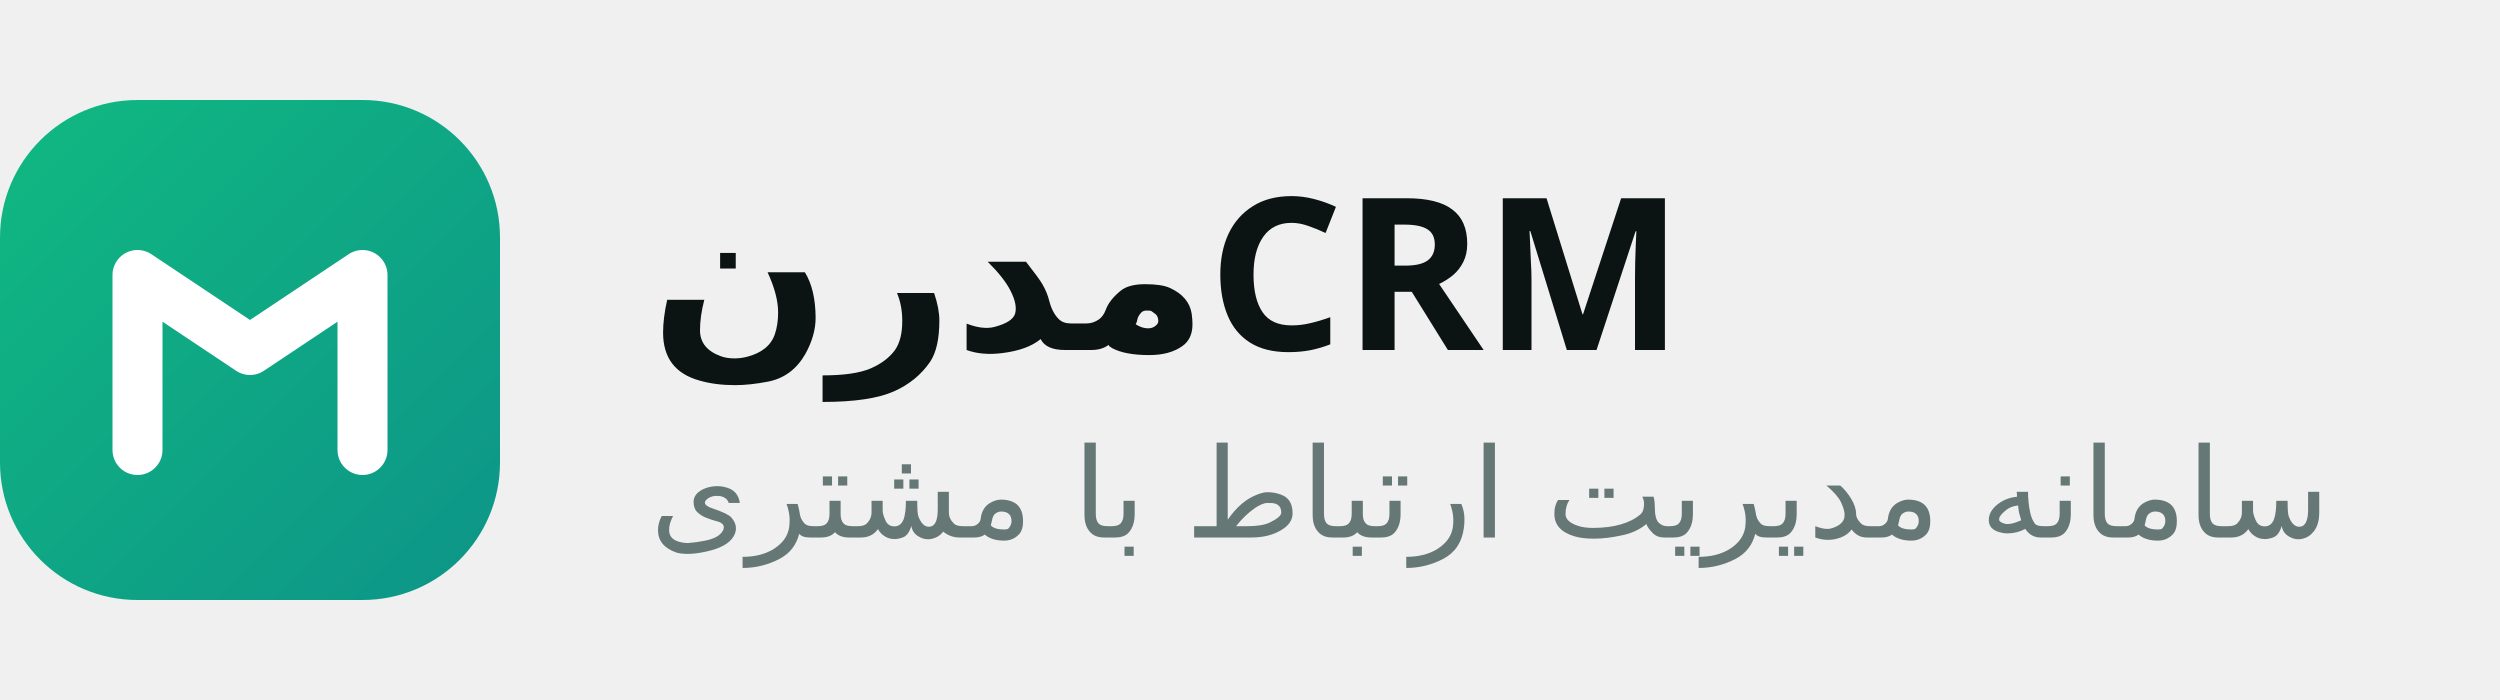
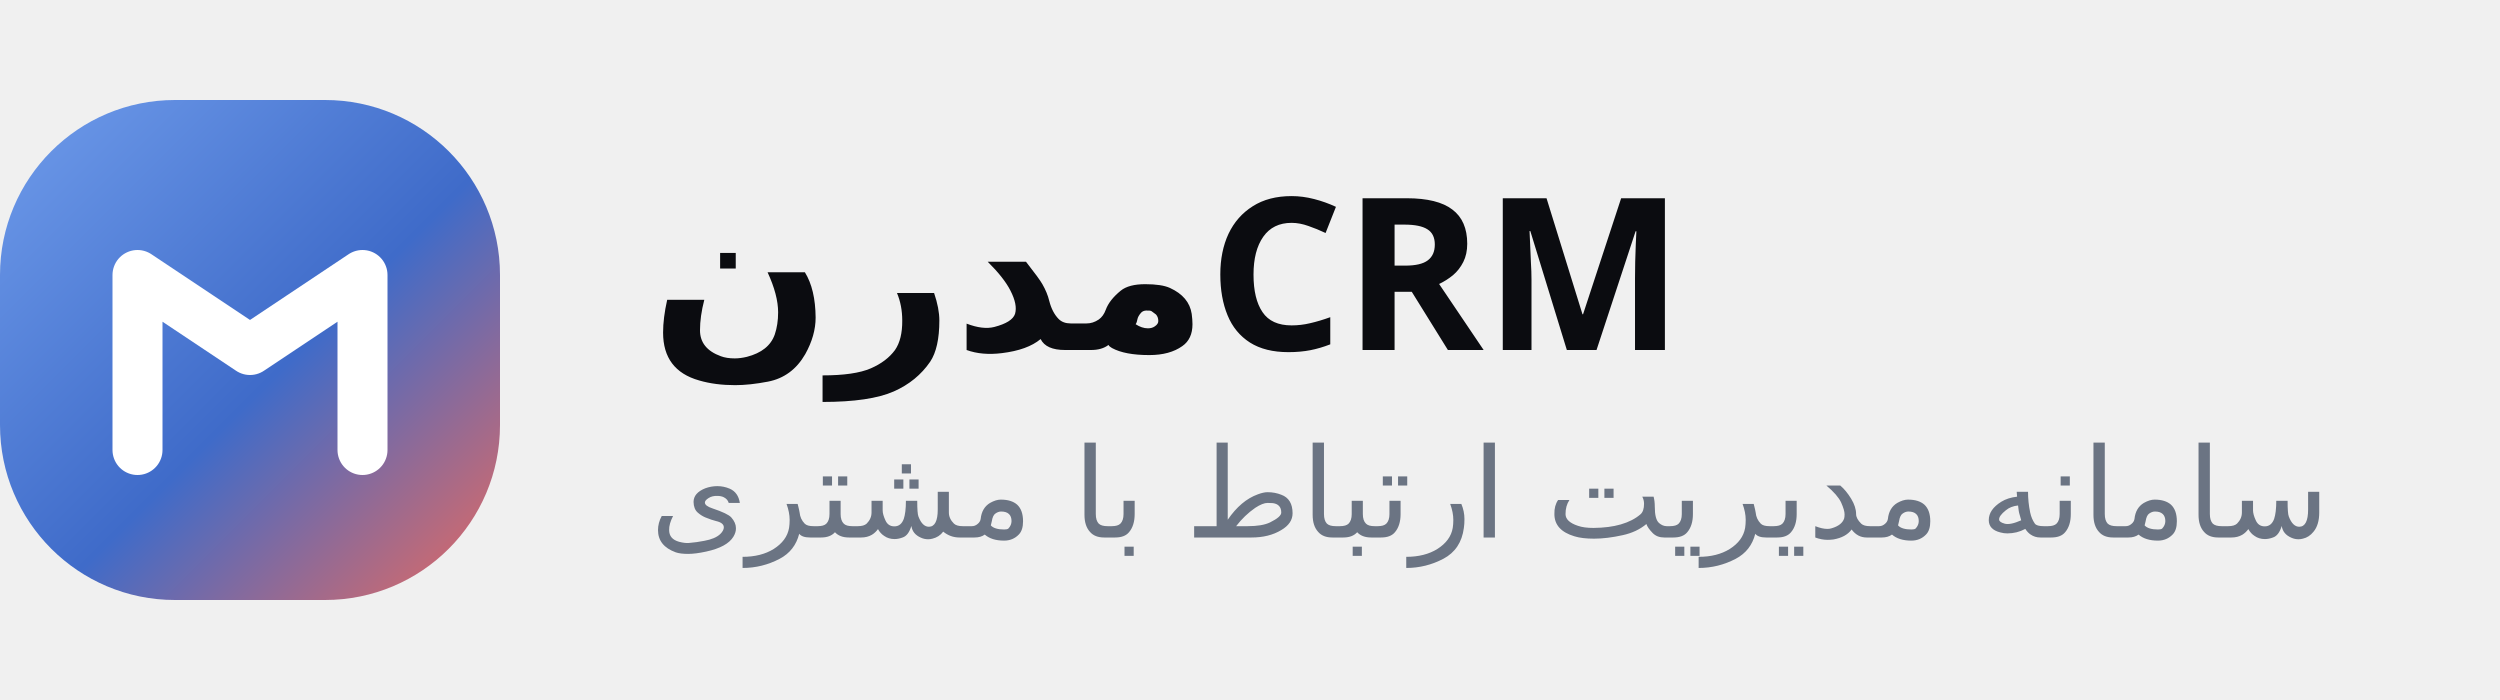
<svg xmlns="http://www.w3.org/2000/svg" width="200" height="56" viewBox="0 0 200 56">
  <defs>
    <linearGradient id="lg" x1="0" y1="0" x2="1" y2="1">
-       <stop offset="0" stop-color="#10b981" />
-       <stop offset="1" stop-color="#0d9488" />
+       <stop offset="0" stop-color="#6f9ceb" />
+       <stop offset="0.55" stop-color="#3f6bc9" />
+       <stop offset="1" stop-color="#e8695f" />
    </linearGradient>
  </defs>
-   <rect x="0" y="8" width="40" height="40" rx="11" fill="url(#lg)" />
+   <rect x="0" y="8" width="40" height="40" rx="14" fill="url(#lg)" />
  <path d="M11 36V22l9 6 9-6v14" fill="none" stroke="#fff" stroke-width="4" stroke-linecap="round" stroke-linejoin="round" />
-   <text x="52" y="28" font-family="Vazirmatn, Tahoma, sans-serif" font-size="17" font-weight="700" fill="#0b1413">مدرن‌CRM</text>
-   <text x="52" y="43" font-family="Vazirmatn, Tahoma, sans-serif" font-size="10" fill="#667876">سامانه مدیریت ارتباط با مشتری</text>
+   <text x="52" y="28" font-family="Vazirmatn, Tahoma, sans-serif" font-size="17" font-weight="700" fill="#0b0c10">مدرن‌CRM</text>
+   <text x="52" y="43" font-family="Vazirmatn, Tahoma, sans-serif" font-size="10" fill="#6b7483">سامانه مدیریت ارتباط با مشتری</text>
</svg>
